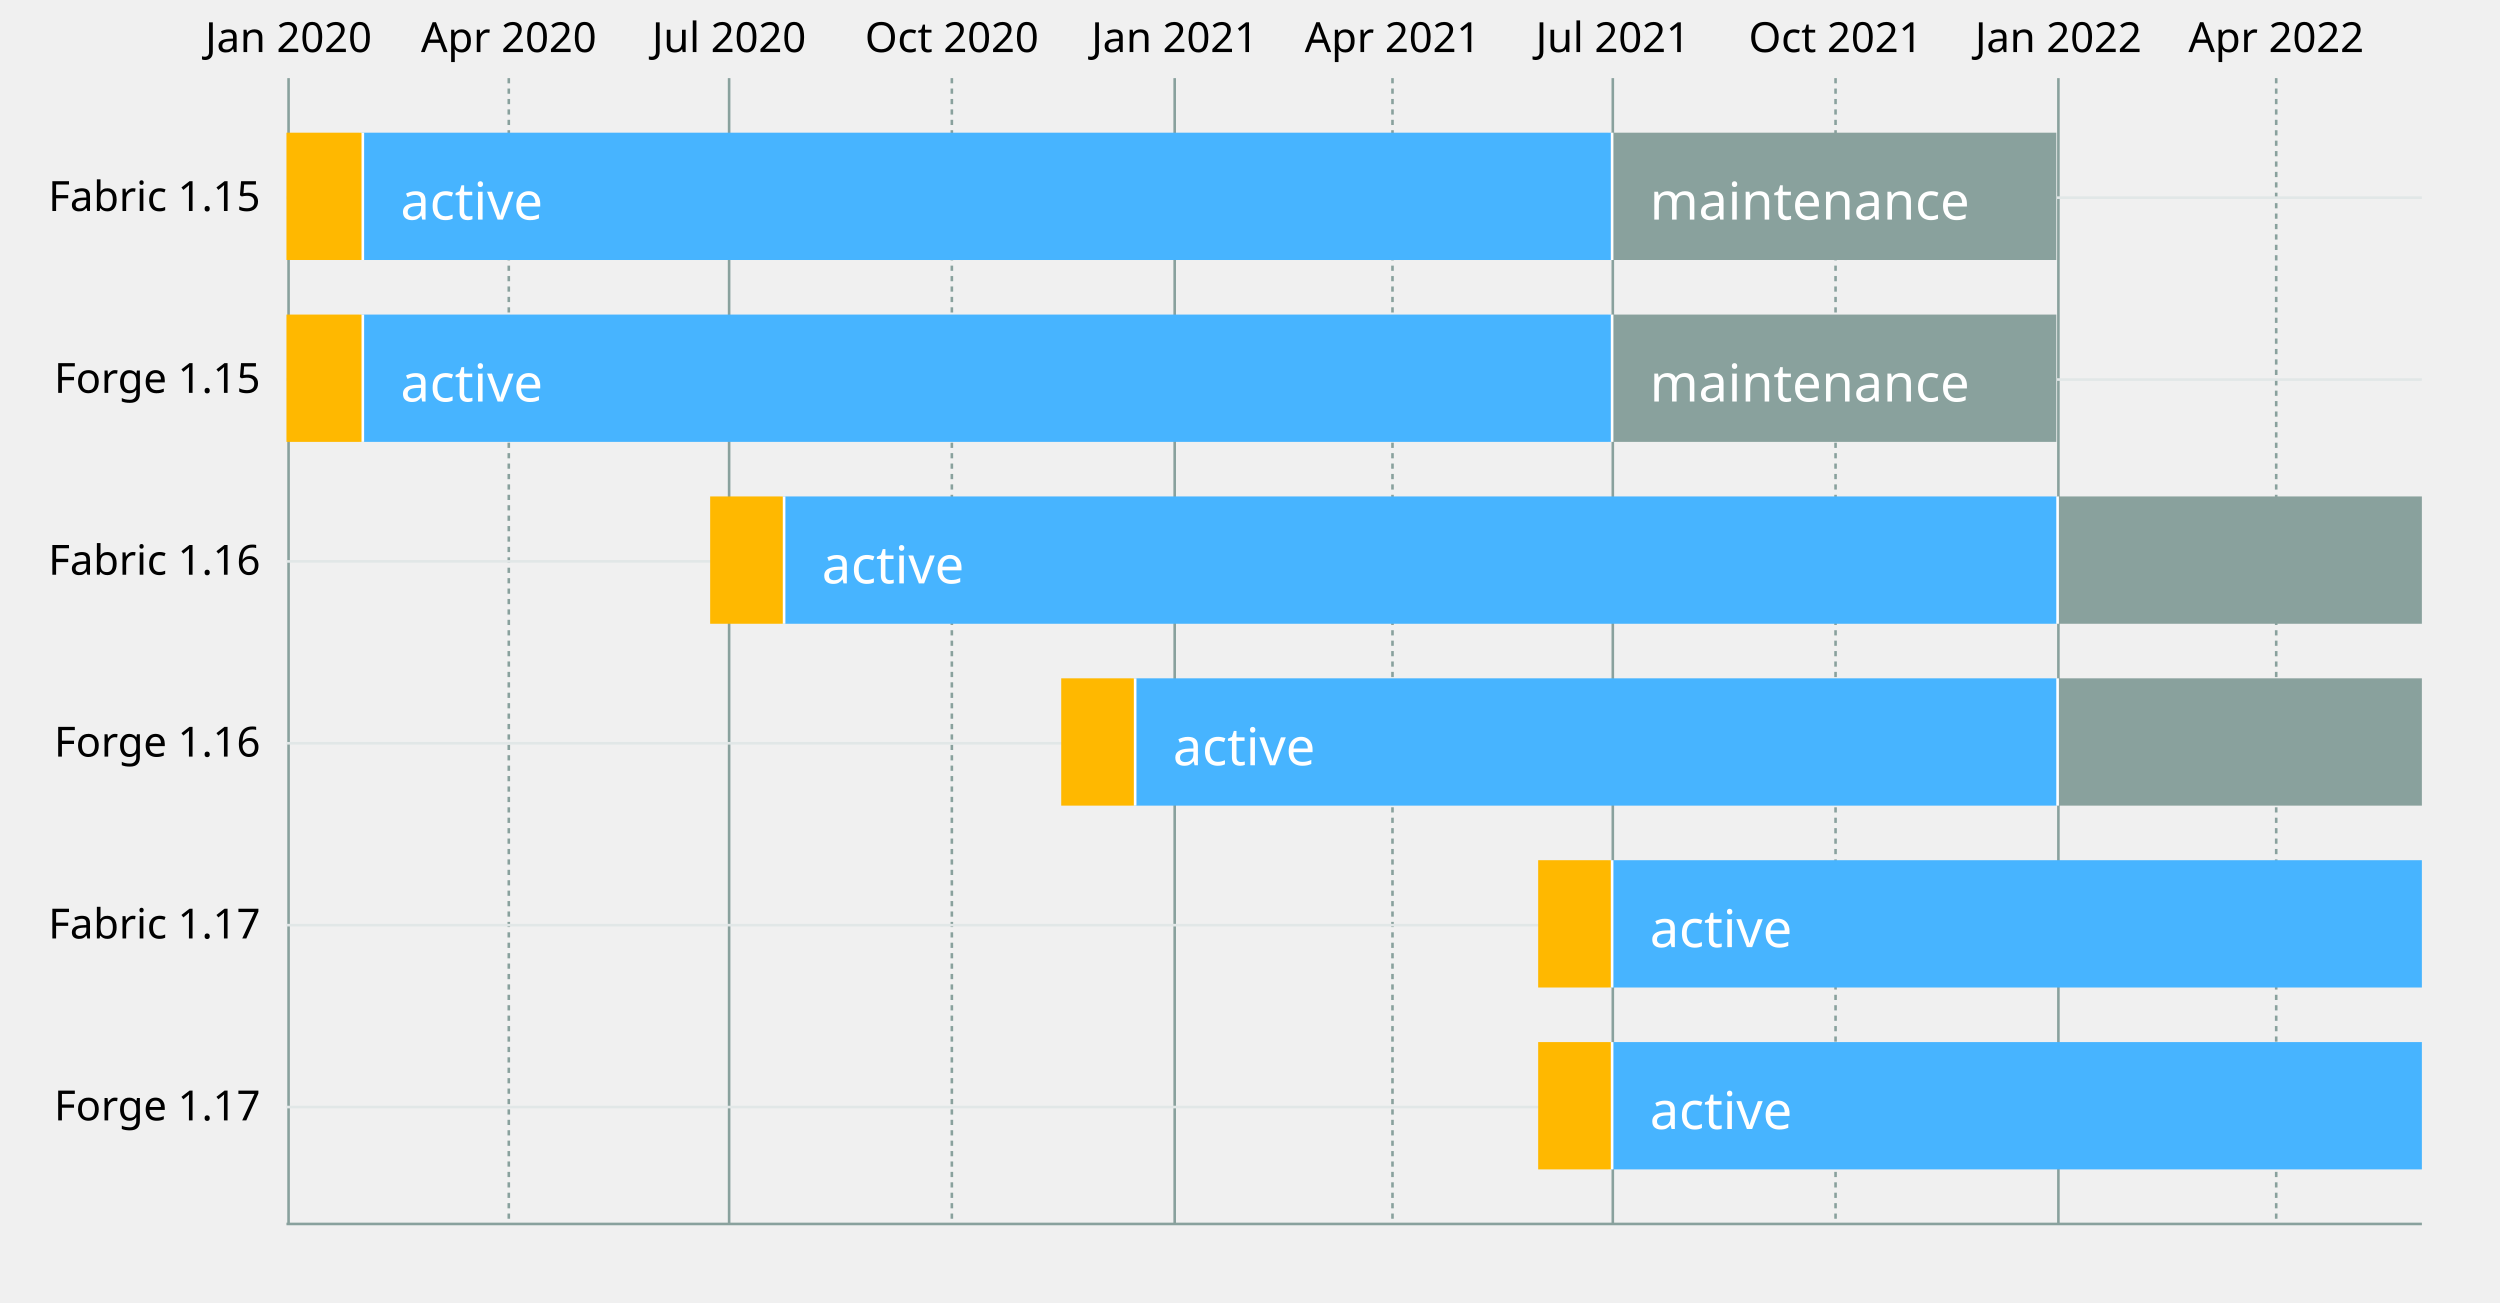
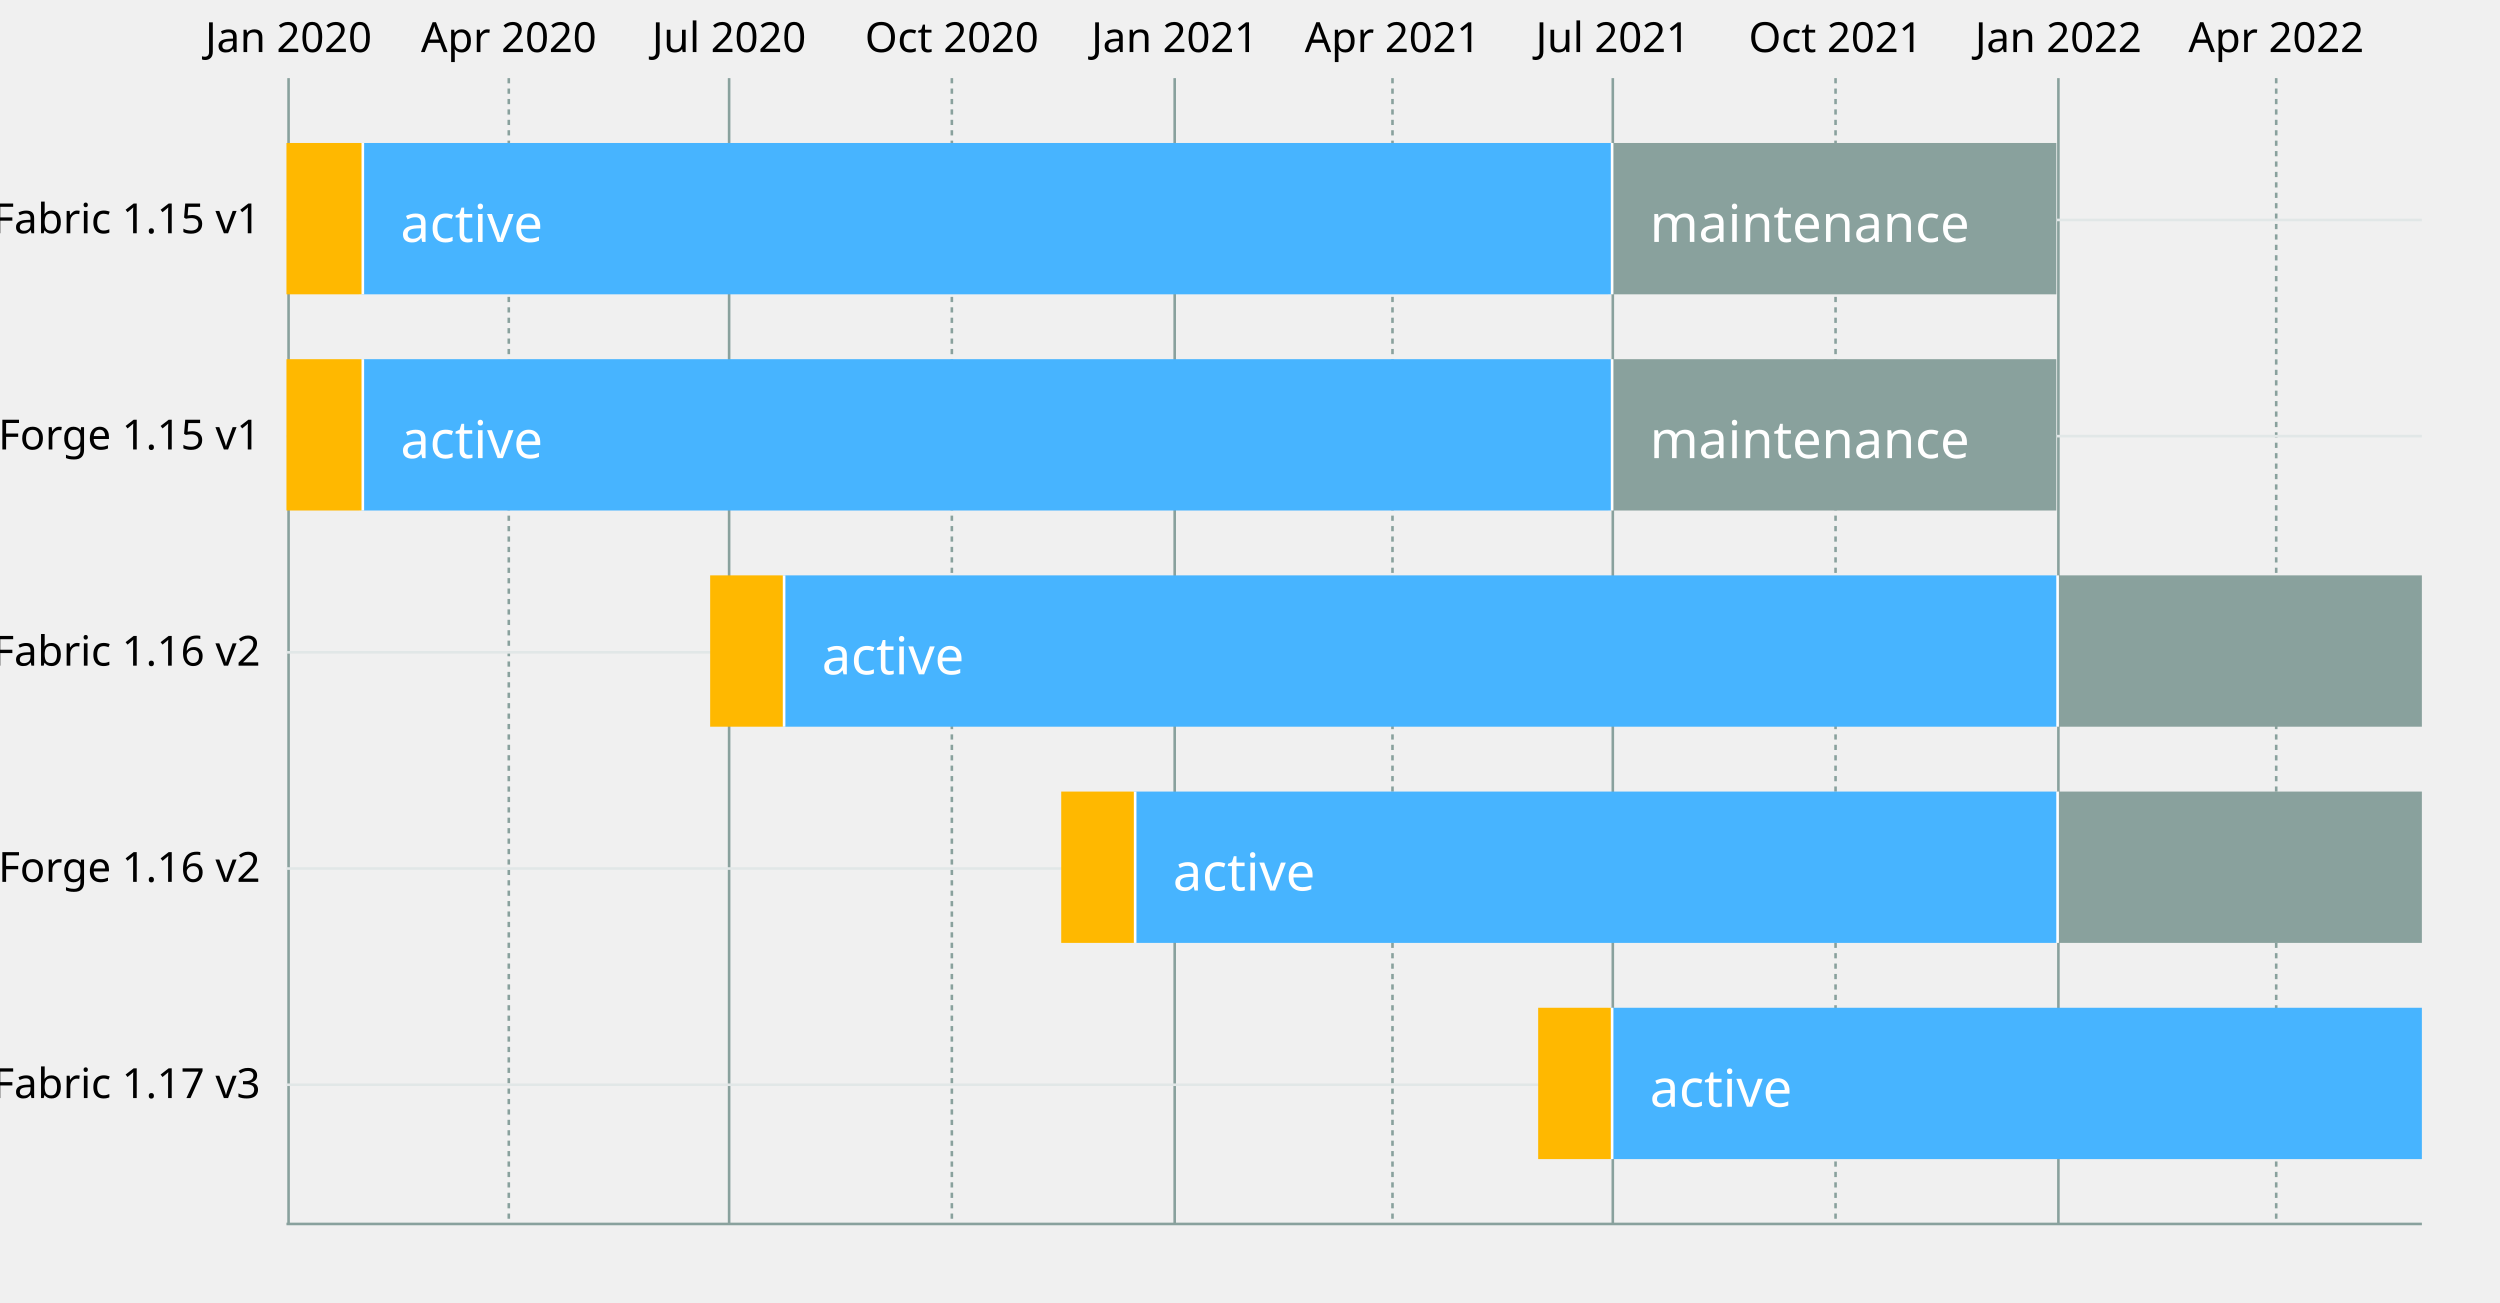
<svg xmlns="http://www.w3.org/2000/svg" width="960" height="500">
  <defs>
    <style type="text/css"> 
:root {
  background: #fff;
}
.current {
  fill: #2aa748;
}
.active {
  fill: #47b4ff;
}
.maintenance {
  fill: #89a19d;
}
.unstable {
  fill: #ffb800;
}
.bar-join {
  fill: #ffffff;
}
.bar-join.unstable, .bar-join.current {
  display: none;
}
.tick text {
  font: 16px sans-serif;
  fill: #000;
}
.axis--y .tick text {
  text-anchor: end;
}
.label {
  fill: #fff;
  font: 20px sans-serif;
  font-weight: 100;
  text-anchor: start;
  dominant-baseline: middle;
  text-transform: uppercase;
} </style>
  </defs>
  <g id="bar-container" transform="translate(110, 30)">
    <g class="axis axis--x" fill="none" font-size="10" font-family="sans-serif" text-anchor="middle">
      <g class="tick" opacity="1" transform="translate(0.3099017,0)">
        <line stroke="#89a19d" y2="440" x1="0.5" x2="0.5" />
        <text fill="#000" y="0" x="0.5" dy="-10">Jan 2020</text>
      </g>
      <g class="tick" opacity="1" transform="translate(84.87434,0)">
        <line stroke="#89a19d" y2="440" x1="0.5" x2="0.5" stroke-dasharray="2,2" />
        <text fill="#000" y="0" x="0.5" dy="-10">Apr 2020</text>
      </g>
      <g class="tick" opacity="1" transform="translate(169.4775,0)">
        <line stroke="#89a19d" y2="440" x1="0.5" x2="0.5" />
        <text fill="#000" y="0" x="0.5" dy="-10">Jul 2020</text>
      </g>
      <g class="tick" opacity="1" transform="translate(255.0104,0)">
        <line stroke="#89a19d" y2="440" x1="0.5" x2="0.5" stroke-dasharray="2,2" />
        <text fill="#000" y="0" x="0.5" dy="-10">Oct 2020</text>
      </g>
      <g class="tick" opacity="1" transform="translate(340.582,0)">
        <line stroke="#89a19d" y2="440" x1="0.5" x2="0.5" />
        <text fill="#000" y="0" x="0.5" dy="-10">Jan 2021</text>
      </g>
      <g class="tick" opacity="1" transform="translate(424.2167,0)">
        <line stroke="#89a19d" y2="440" x1="0.5" x2="0.5" stroke-dasharray="2,2" />
        <text fill="#000" y="0" x="0.5" dy="-10">Apr 2021</text>
      </g>
      <g class="tick" opacity="1" transform="translate(508.8199,0)">
        <line stroke="#89a19d" y2="440" x1="0.5" x2="0.5" />
        <text fill="#000" y="0" x="0.5" dy="-10">Jul 2021</text>
      </g>
      <g class="tick" opacity="1" transform="translate(594.3528,0)">
        <line stroke="#89a19d" y2="440" x1="0.5" x2="0.5" stroke-dasharray="2,2" />
        <text fill="#000" y="0" x="0.5" dy="-10">Oct 2021</text>
      </g>
      <g class="tick" opacity="1" transform="translate(679.9244,0)">
        <line stroke="#89a19d" y2="440" x1="0.5" x2="0.5" />
        <text fill="#000" y="0" x="0.5" dy="-10">Jan 2022</text>
      </g>
      <g class="tick" opacity="1" transform="translate(763.5591,0)">
        <line stroke="#89a19d" y2="440" x1="0.5" x2="0.5" stroke-dasharray="2,2" />
        <text fill="#000" y="0" x="0.5" dy="-10">Apr 2022</text>
      </g>
    </g>
    <g class="axis axis--y" fill="none" font-size="10" font-family="sans-serif" text-anchor="start">
-       <g class="tick" opacity="1" transform="translate(0,45.39683)">
+       <g class="tick" opacity="1" transform="translate(0,53.96226)">
        <line stroke="#e1e7e7" x2="820" y1="0.5" y2="0.5" />
-         <text fill="#000" x="0" y="0.5" dy="0.32em" dx="-10">  Fabric 1.15</text>
+         <text fill="#000" x="0" y="0.5" dy="0.32em" dx="-10">  Fabric 1.15 v1</text>
      </g>
-       <g class="tick" opacity="1" transform="translate(0,115.2381)">
+       <g class="tick" opacity="1" transform="translate(0,136.9811)">
        <line stroke="#e1e7e7" x2="820" y1="0.5" y2="0.5" />
-         <text fill="#000" x="0" y="0.5" dy="0.32em" dx="-10">  Forge 1.15</text>
+         <text fill="#000" x="0" y="0.5" dy="0.32em" dx="-10">  Forge 1.15 v1</text>
      </g>
-       <g class="tick" opacity="1" transform="translate(0,185.0794)">
+       <g class="tick" opacity="1" transform="translate(0,220)">
        <line stroke="#e1e7e7" x2="820" y1="0.5" y2="0.5" />
-         <text fill="#000" x="0" y="0.5" dy="0.32em" dx="-10">  Fabric 1.16</text>
+         <text fill="#000" x="0" y="0.5" dy="0.32em" dx="-10">  Fabric 1.16 v2</text>
      </g>
-       <g class="tick" opacity="1" transform="translate(0,254.9206)">
+       <g class="tick" opacity="1" transform="translate(0,303.0189)">
        <line stroke="#e1e7e7" x2="820" y1="0.5" y2="0.5" />
-         <text fill="#000" x="0" y="0.5" dy="0.32em" dx="-10">  Forge 1.16</text>
+         <text fill="#000" x="0" y="0.5" dy="0.32em" dx="-10">  Forge 1.16 v2</text>
      </g>
-       <g class="tick" opacity="1" transform="translate(0,324.7619)">
+       <g class="tick" opacity="1" transform="translate(0,386.0377)">
        <line stroke="#e1e7e7" x2="820" y1="0.5" y2="0.5" />
-         <text fill="#000" x="0" y="0.5" dy="0.32em" dx="-10">  Fabric 1.17</text>
-       </g>
-       <g class="tick" opacity="1" transform="translate(0,394.6032)">
-         <line stroke="#e1e7e7" x2="820" y1="0.5" y2="0.5" />
-         <text fill="#000" x="0" y="0.5" dy="0.32em" dx="-10">  Forge 1.17</text>
+         <text fill="#000" x="0" y="0.5" dy="0.32em" dx="-10">  Fabric 1.17 v3</text>
      </g>
      <line y1="440" y2="440" x2="820" stroke="#89a19d" />
    </g>
    <g>
-       <rect class="bar maintenance" x="508.549" y="20.952" width="171.066" height="48.889" />
-       <rect class="bar-join maintenance" x="507.549" y="20.952" width="2" height="48.889" style="opacity: 1;" />
-       <text class="label" x="523.549" y="47.397" style="opacity: 1;">maintenance</text>
+       <rect class="bar maintenance" x="508.549" y="24.906" width="171.066" height="58.113" />
+       <rect class="bar-join maintenance" x="507.549" y="24.906" width="2" height="58.113" style="opacity: 1;" />
+       <text class="label" x="523.549" y="55.962" style="opacity: 1;">maintenance</text>
    </g>
    <g>
-       <rect class="bar active" x="28.821" y="20.952" width="479.728" height="48.889" />
-       <rect class="bar-join active" x="27.821" y="20.952" width="2" height="48.889" style="opacity: 1;" />
-       <text class="label" x="43.821" y="47.397" style="opacity: 1;">active</text>
+       <rect class="bar active" x="28.821" y="24.906" width="479.728" height="58.113" />
+       <rect class="bar-join active" x="27.821" y="24.906" width="2" height="58.113" style="opacity: 1;" />
+       <text class="label" x="43.821" y="55.962" style="opacity: 1;">active</text>
    </g>
    <g>
-       <rect class="bar unstable" x="0" y="20.952" width="28.821" height="48.889" />
-       <rect class="bar-join unstable" x="-1" y="20.952" width="2" height="48.889" style="opacity: 0;" />
-       <text class="label" x="15" y="47.397" style="opacity: 0;">unstable</text>
+       <rect class="bar unstable" x="0" y="24.906" width="28.821" height="58.113" />
+       <rect class="bar-join unstable" x="-1" y="24.906" width="2" height="58.113" style="opacity: 0;" />
+       <text class="label" x="15" y="55.962" style="opacity: 0;">unstable</text>
    </g>
    <g>
-       <rect class="bar maintenance" x="508.549" y="90.794" width="171.066" height="48.889" />
-       <rect class="bar-join maintenance" x="507.549" y="90.794" width="2" height="48.889" style="opacity: 1;" />
-       <text class="label" x="523.549" y="117.238" style="opacity: 1;">maintenance</text>
+       <rect class="bar maintenance" x="508.549" y="107.925" width="171.066" height="58.113" />
+       <rect class="bar-join maintenance" x="507.549" y="107.925" width="2" height="58.113" style="opacity: 1;" />
+       <text class="label" x="523.549" y="138.981" style="opacity: 1;">maintenance</text>
    </g>
    <g>
-       <rect class="bar active" x="28.821" y="90.794" width="479.728" height="48.889" />
-       <rect class="bar-join active" x="27.821" y="90.794" width="2" height="48.889" style="opacity: 1;" />
-       <text class="label" x="43.821" y="117.238" style="opacity: 1;">active</text>
+       <rect class="bar active" x="28.821" y="107.925" width="479.728" height="58.113" />
+       <rect class="bar-join active" x="27.821" y="107.925" width="2" height="58.113" style="opacity: 1;" />
+       <text class="label" x="43.821" y="138.981" style="opacity: 1;">active</text>
    </g>
    <g>
-       <rect class="bar unstable" x="0" y="90.794" width="28.821" height="48.889" />
-       <rect class="bar-join unstable" x="-1" y="90.794" width="2" height="48.889" style="opacity: 0;" />
-       <text class="label" x="15" y="117.238" style="opacity: 0;">unstable</text>
+       <rect class="bar unstable" x="0" y="107.925" width="28.821" height="58.113" />
+       <rect class="bar-join unstable" x="-1" y="107.925" width="2" height="58.113" style="opacity: 0;" />
+       <text class="label" x="15" y="138.981" style="opacity: 0;">unstable</text>
    </g>
    <g>
-       <rect class="bar maintenance" x="679.615" y="160.635" width="140.385" height="48.889" />
-       <rect class="bar-join maintenance" x="678.615" y="160.635" width="2" height="48.889" style="opacity: 1;" />
-       <text class="label" x="694.615" y="187.079" style="opacity: 0;">maintenance</text>
+       <rect class="bar maintenance" x="679.615" y="190.943" width="140.385" height="58.113" />
+       <rect class="bar-join maintenance" x="678.615" y="190.943" width="2" height="58.113" style="opacity: 1;" />
+       <text class="label" x="694.615" y="222" style="opacity: 0;">maintenance</text>
    </g>
    <g>
-       <rect class="bar active" x="190.59" y="160.635" width="489.025" height="48.889" />
-       <rect class="bar-join active" x="189.59" y="160.635" width="2" height="48.889" style="opacity: 1;" />
-       <text class="label" x="205.59" y="187.079" style="opacity: 1;">active</text>
+       <rect class="bar active" x="190.59" y="190.943" width="489.025" height="58.113" />
+       <rect class="bar-join active" x="189.59" y="190.943" width="2" height="58.113" style="opacity: 1;" />
+       <text class="label" x="205.59" y="222" style="opacity: 1;">active</text>
    </g>
    <g>
-       <rect class="bar unstable" x="162.698" y="160.635" width="27.891" height="48.889" />
-       <rect class="bar-join unstable" x="161.698" y="160.635" width="2" height="48.889" style="opacity: 0;" />
-       <text class="label" x="177.698" y="187.079" style="opacity: 0;">unstable</text>
+       <rect class="bar unstable" x="162.698" y="190.943" width="27.891" height="58.113" />
+       <rect class="bar-join unstable" x="161.698" y="190.943" width="2" height="58.113" style="opacity: 0;" />
+       <text class="label" x="177.698" y="222" style="opacity: 0;">unstable</text>
    </g>
    <g>
-       <rect class="bar maintenance" x="679.615" y="230.476" width="140.385" height="48.889" />
-       <rect class="bar-join maintenance" x="678.615" y="230.476" width="2" height="48.889" style="opacity: 1;" />
-       <text class="label" x="694.615" y="256.921" style="opacity: 0;">maintenance</text>
+       <rect class="bar maintenance" x="679.615" y="273.962" width="140.385" height="58.113" />
+       <rect class="bar-join maintenance" x="678.615" y="273.962" width="2" height="58.113" style="opacity: 1;" />
+       <text class="label" x="694.615" y="305.019" style="opacity: 0;">maintenance</text>
    </g>
    <g>
-       <rect class="bar active" x="325.397" y="230.476" width="354.218" height="48.889" />
-       <rect class="bar-join active" x="324.397" y="230.476" width="2" height="48.889" style="opacity: 1;" />
-       <text class="label" x="340.397" y="256.921" style="opacity: 1;">active</text>
+       <rect class="bar active" x="325.397" y="273.962" width="354.218" height="58.113" />
+       <rect class="bar-join active" x="324.397" y="273.962" width="2" height="58.113" style="opacity: 1;" />
+       <text class="label" x="340.397" y="305.019" style="opacity: 1;">active</text>
    </g>
    <g>
-       <rect class="bar unstable" x="297.506" y="230.476" width="27.891" height="48.889" />
-       <rect class="bar-join unstable" x="296.506" y="230.476" width="2" height="48.889" style="opacity: 0;" />
-       <text class="label" x="312.506" y="256.921" style="opacity: 0;">unstable</text>
+       <rect class="bar unstable" x="297.506" y="273.962" width="27.891" height="58.113" />
+       <rect class="bar-join unstable" x="296.506" y="273.962" width="2" height="58.113" style="opacity: 0;" />
+       <text class="label" x="312.506" y="305.019" style="opacity: 0;">unstable</text>
    </g>
    <g>
-       <rect class="bar active" x="508.549" y="300.317" width="311.451" height="48.889" />
-       <rect class="bar-join active" x="507.549" y="300.317" width="2" height="48.889" style="opacity: 1;" />
-       <text class="label" x="523.549" y="326.762" style="opacity: 1;">active</text>
+       <rect class="bar active" x="508.549" y="356.981" width="311.451" height="58.113" />
+       <rect class="bar-join active" x="507.549" y="356.981" width="2" height="58.113" style="opacity: 1;" />
+       <text class="label" x="523.549" y="388.038" style="opacity: 1;">active</text>
    </g>
    <g>
-       <rect class="bar unstable" x="480.658" y="300.317" width="27.891" height="48.889" />
-       <rect class="bar-join unstable" x="479.658" y="300.317" width="2" height="48.889" style="opacity: 0;" />
-       <text class="label" x="495.658" y="326.762" style="opacity: 0;">unstable</text>
-     </g>
-     <g>
-       <rect class="bar active" x="508.549" y="370.159" width="311.451" height="48.889" />
-       <rect class="bar-join active" x="507.549" y="370.159" width="2" height="48.889" style="opacity: 1;" />
-       <text class="label" x="523.549" y="396.603" style="opacity: 1;">active</text>
-     </g>
-     <g>
-       <rect class="bar unstable" x="480.658" y="370.159" width="27.891" height="48.889" />
-       <rect class="bar-join unstable" x="479.658" y="370.159" width="2" height="48.889" style="opacity: 0;" />
-       <text class="label" x="495.658" y="396.603" style="opacity: 0;">unstable</text>
+       <rect class="bar unstable" x="480.658" y="356.981" width="27.891" height="58.113" />
+       <rect class="bar-join unstable" x="479.658" y="356.981" width="2" height="58.113" style="opacity: 0;" />
+       <text class="label" x="495.658" y="388.038" style="opacity: 0;">unstable</text>
    </g>
  </g>
</svg>
